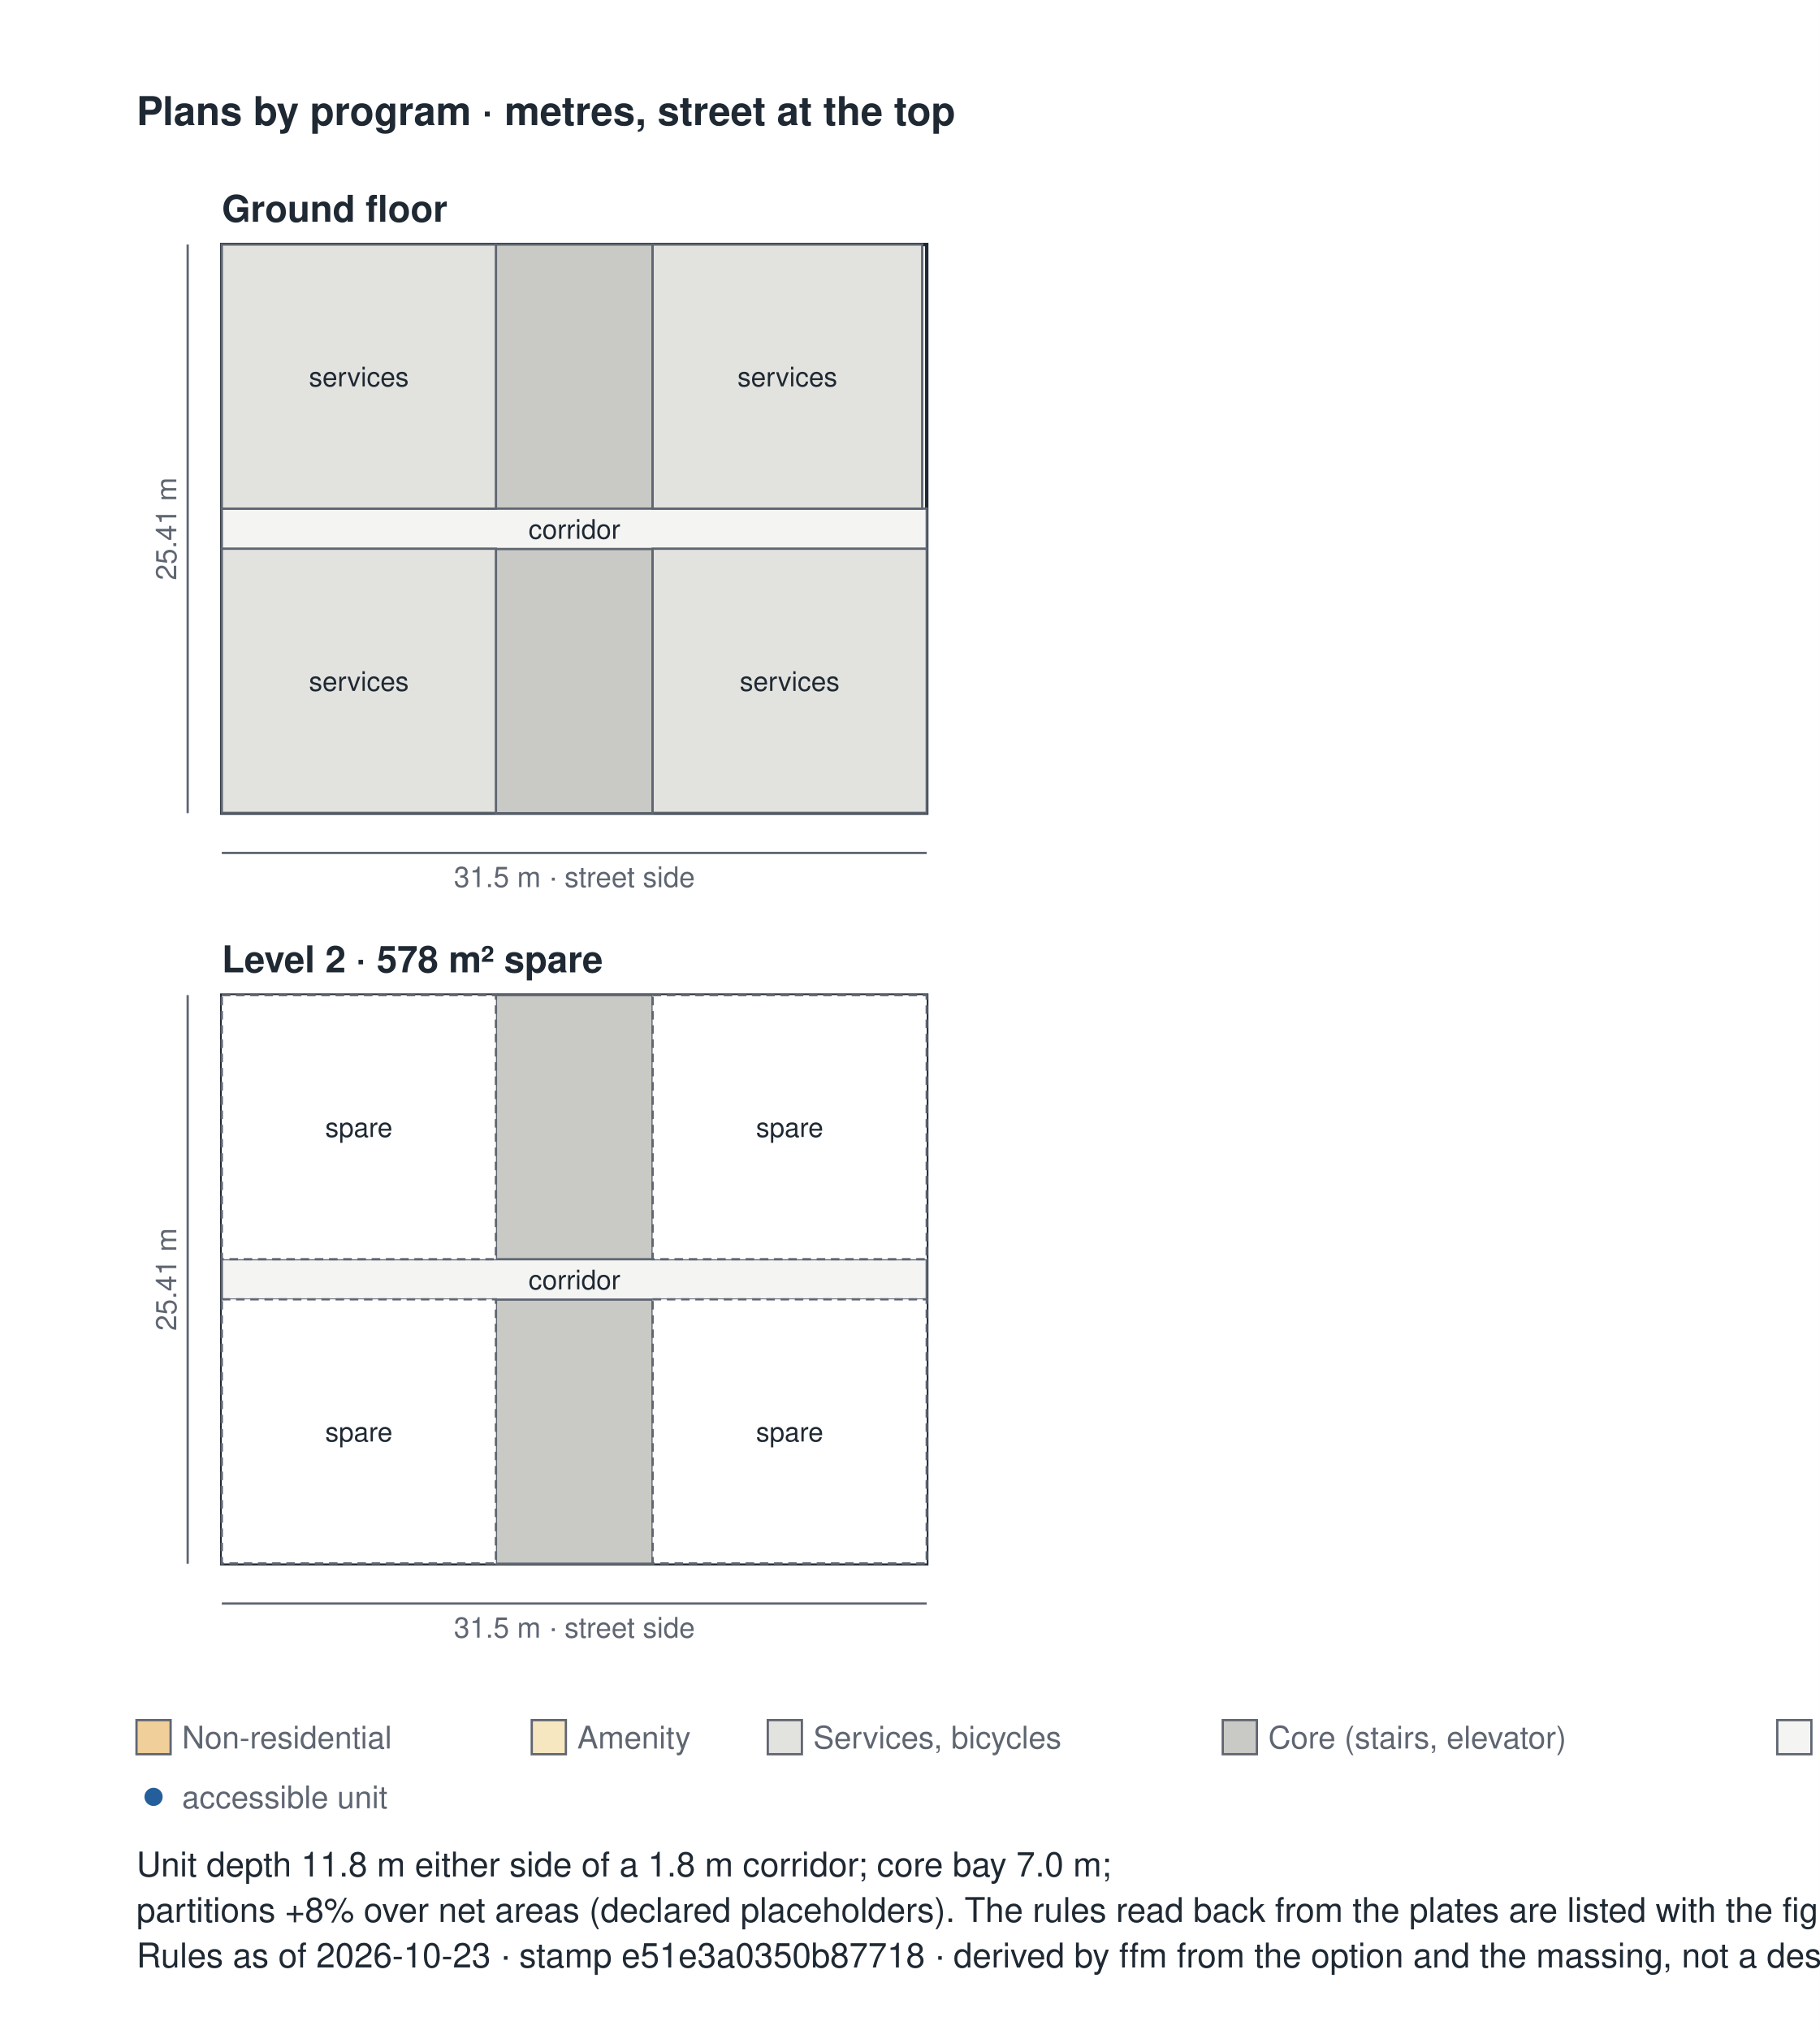
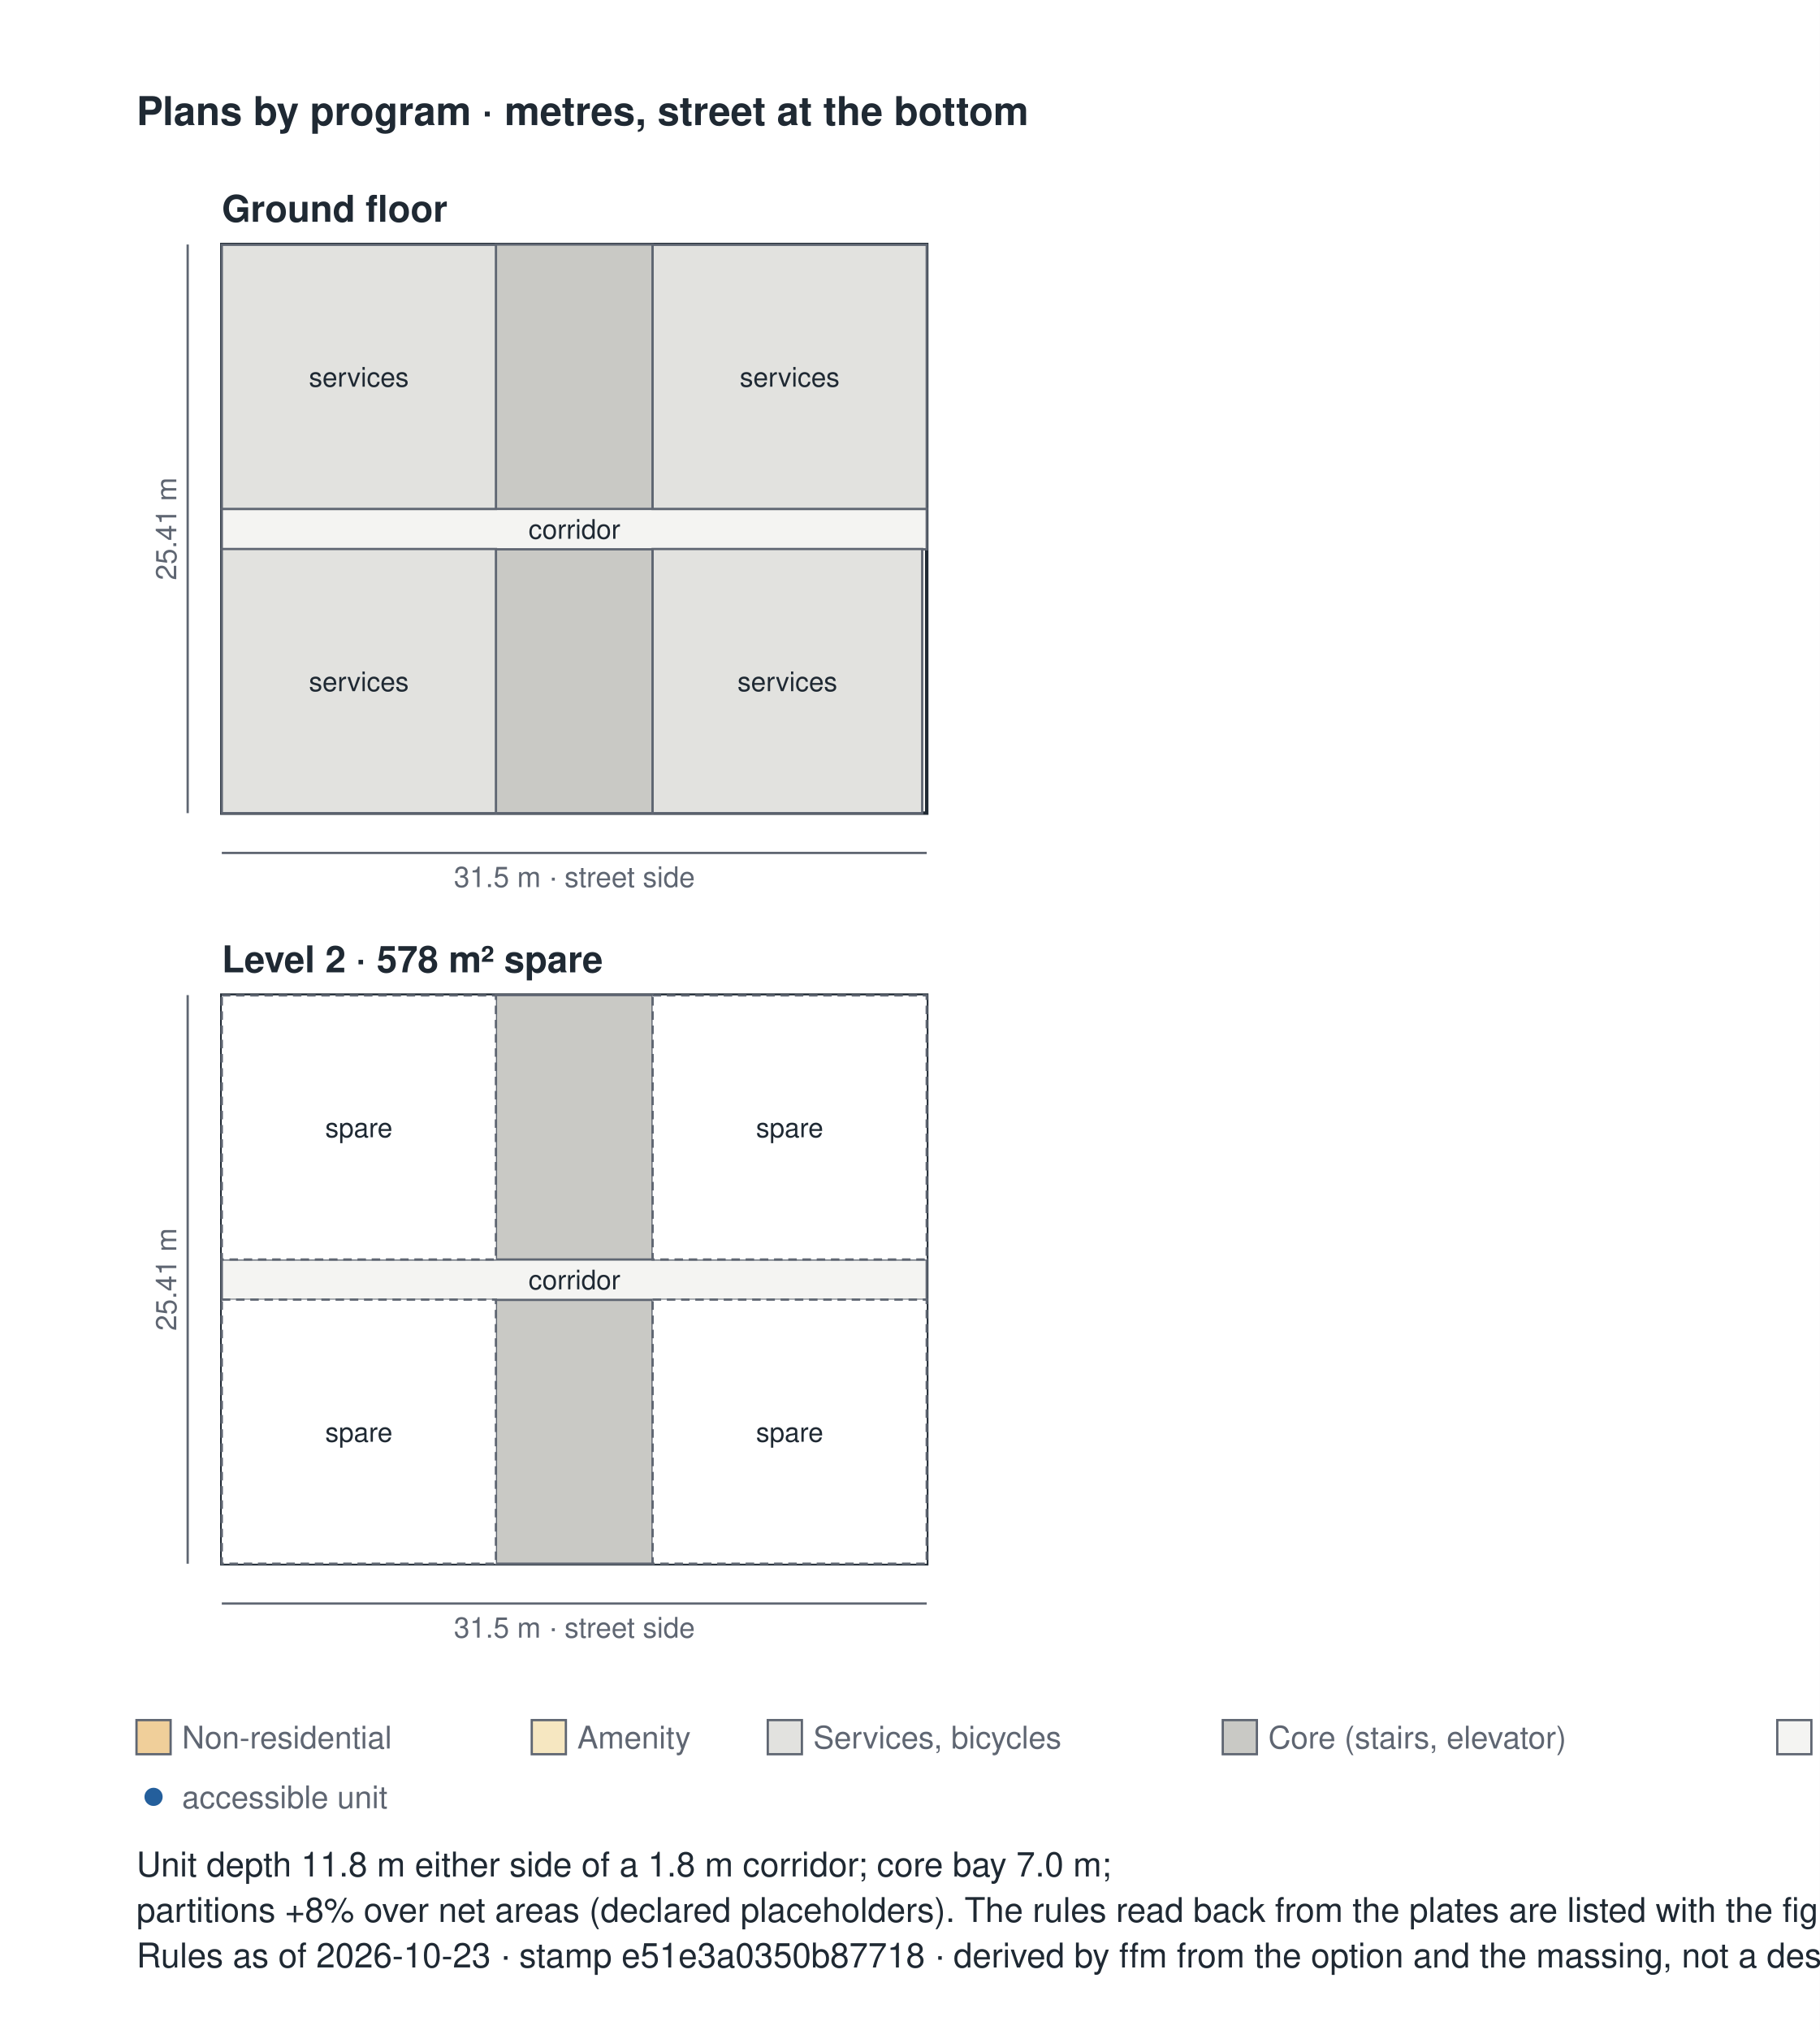
<svg xmlns="http://www.w3.org/2000/svg" width="640" height="714" viewBox="0 0 640 714" font-family="IBM Plex Sans, Helvetica, Arial, sans-serif" font-size="12" fill="#1f2933" role="img" aria-label="Floor plans by program">
  <rect width="100%" height="100%" fill="#ffffff" />
-   <text x="48" y="44" font-size="14" font-weight="600">Plans by program · metres, street at the top</text>
+   <text x="48" y="44" font-size="14" font-weight="600">Plans by program · metres, street at the bottom</text>
  <text x="78.0" y="78.0" font-size="13" font-weight="600">Ground floor</text>
  <rect x="78.0" y="86.0" width="247.9" height="200.0" fill="#f4f4f2" stroke="#1f2933" stroke-width="1.2" />
  <rect x="174.4" y="86.0" width="55.1" height="200.0" fill="#c9c9c5" stroke="#5f6672" stroke-width="0.8" />
  <text x="202.0" y="189.5" font-size="9.5" text-anchor="middle" fill="#1f2933">core</text>
-   <rect x="78.0" y="178.9" width="247.9" height="14.2" fill="#f4f4f2" stroke="#5f6672" stroke-width="0.8" />
+   <rect x="78.0" y="179.0" width="247.9" height="14.2" fill="#f4f4f2" stroke="#5f6672" stroke-width="0.8" />
  <text x="202.0" y="189.5" font-size="9.5" text-anchor="middle" fill="#1f2933">corridor</text>
-   <rect x="78.0" y="193.0" width="96.4" height="92.9" fill="#e2e2df" stroke="#5f6672" stroke-width="0.8" />
-   <text x="126.2" y="243.0" font-size="9.5" text-anchor="middle" fill="#1f2933">services</text>
-   <rect x="229.5" y="193.0" width="96.4" height="92.9" fill="#e2e2df" stroke="#5f6672" stroke-width="0.8" />
-   <text x="277.7" y="243.0" font-size="9.5" text-anchor="middle" fill="#1f2933">services</text>
-   <rect x="78.0" y="86.0" width="96.4" height="92.9" fill="#e2e2df" stroke="#5f6672" stroke-width="0.8" />
-   <text x="126.2" y="135.9" font-size="9.5" text-anchor="middle" fill="#1f2933">services</text>
-   <rect x="229.5" y="86.0" width="94.8" height="92.9" fill="#e2e2df" stroke="#5f6672" stroke-width="0.8" />
-   <text x="276.9" y="135.9" font-size="9.5" text-anchor="middle" fill="#1f2933">services</text>
+   <rect x="78.0" y="86.1" width="96.4" height="92.9" fill="#e2e2df" stroke="#5f6672" stroke-width="0.8" />
+   <text x="126.2" y="136.0" font-size="9.5" text-anchor="middle" fill="#1f2933">services</text>
+   <rect x="229.5" y="86.1" width="96.4" height="92.9" fill="#e2e2df" stroke="#5f6672" stroke-width="0.8" />
+   <text x="277.7" y="136.0" font-size="9.5" text-anchor="middle" fill="#1f2933">services</text>
+   <rect x="78.0" y="193.1" width="96.4" height="92.9" fill="#e2e2df" stroke="#5f6672" stroke-width="0.8" />
+   <text x="126.2" y="243.1" font-size="9.5" text-anchor="middle" fill="#1f2933">services</text>
+   <rect x="229.5" y="193.1" width="94.8" height="92.9" fill="#e2e2df" stroke="#5f6672" stroke-width="0.8" />
+   <text x="276.9" y="243.1" font-size="9.5" text-anchor="middle" fill="#1f2933">services</text>
  <line x1="78.0" y1="300.0" x2="325.9" y2="300.0" stroke="#5f6672" stroke-width="0.8" />
  <text x="202.0" y="312.0" font-size="10" text-anchor="middle" fill="#5f6672">31.5 m · street side</text>
  <line x1="66.0" y1="86.0" x2="66.0" y2="286.0" stroke="#5f6672" stroke-width="0.8" />
  <text x="62.0" y="186.0" font-size="10" text-anchor="middle" fill="#5f6672" transform="rotate(-90 62.0 186.0)">25.41 m</text>
  <text x="78.0" y="342.0" font-size="13" font-weight="600">Level 2 · 578 m² spare</text>
  <rect x="78.0" y="350.0" width="247.9" height="200.0" fill="#f4f4f2" stroke="#1f2933" stroke-width="1.2" />
  <rect x="174.4" y="350.0" width="55.1" height="200.0" fill="#c9c9c5" stroke="#5f6672" stroke-width="0.8" />
  <text x="202.0" y="453.5" font-size="9.5" text-anchor="middle" fill="#1f2933">core</text>
-   <rect x="78.0" y="442.9" width="247.9" height="14.2" fill="#f4f4f2" stroke="#5f6672" stroke-width="0.8" />
+   <rect x="78.0" y="443.0" width="247.9" height="14.2" fill="#f4f4f2" stroke="#5f6672" stroke-width="0.8" />
  <text x="202.0" y="453.5" font-size="9.5" text-anchor="middle" fill="#1f2933">corridor</text>
-   <rect x="78.0" y="350.0" width="96.4" height="92.9" fill="#ffffff" stroke="#5f6672" stroke-width="0.8" stroke-dasharray="3 2" />
-   <text x="126.2" y="399.9" font-size="9.5" text-anchor="middle" fill="#1f2933">spare</text>
-   <rect x="229.5" y="350.0" width="96.4" height="92.9" fill="#ffffff" stroke="#5f6672" stroke-width="0.8" stroke-dasharray="3 2" />
-   <text x="277.7" y="399.9" font-size="9.5" text-anchor="middle" fill="#1f2933">spare</text>
-   <rect x="78.0" y="457.0" width="96.4" height="92.9" fill="#ffffff" stroke="#5f6672" stroke-width="0.8" stroke-dasharray="3 2" />
-   <text x="126.2" y="507.0" font-size="9.5" text-anchor="middle" fill="#1f2933">spare</text>
-   <rect x="229.5" y="457.0" width="96.4" height="92.9" fill="#ffffff" stroke="#5f6672" stroke-width="0.8" stroke-dasharray="3 2" />
-   <text x="277.7" y="507.0" font-size="9.5" text-anchor="middle" fill="#1f2933">spare</text>
+   <rect x="78.0" y="457.1" width="96.4" height="92.9" fill="#ffffff" stroke="#5f6672" stroke-width="0.8" stroke-dasharray="3 2" />
+   <text x="126.2" y="507.1" font-size="9.5" text-anchor="middle" fill="#1f2933">spare</text>
+   <rect x="229.5" y="457.1" width="96.4" height="92.9" fill="#ffffff" stroke="#5f6672" stroke-width="0.8" stroke-dasharray="3 2" />
+   <text x="277.7" y="507.1" font-size="9.5" text-anchor="middle" fill="#1f2933">spare</text>
+   <rect x="78.0" y="350.1" width="96.4" height="92.9" fill="#ffffff" stroke="#5f6672" stroke-width="0.8" stroke-dasharray="3 2" />
+   <text x="126.2" y="400.0" font-size="9.5" text-anchor="middle" fill="#1f2933">spare</text>
+   <rect x="229.5" y="350.1" width="96.4" height="92.9" fill="#ffffff" stroke="#5f6672" stroke-width="0.8" stroke-dasharray="3 2" />
+   <text x="277.7" y="400.0" font-size="9.5" text-anchor="middle" fill="#1f2933">spare</text>
  <line x1="78.0" y1="564.0" x2="325.9" y2="564.0" stroke="#5f6672" stroke-width="0.8" />
  <text x="202.0" y="576.0" font-size="10" text-anchor="middle" fill="#5f6672">31.5 m · street side</text>
  <line x1="66.0" y1="350.0" x2="66.0" y2="550.0" stroke="#5f6672" stroke-width="0.8" />
  <text x="62.0" y="450.0" font-size="10" text-anchor="middle" fill="#5f6672" transform="rotate(-90 62.0 450.0)">25.41 m</text>
  <rect x="48.0" y="605.0" width="12" height="12" fill="#f0cf9a" stroke="#5f6672" stroke-width="0.8" />
  <text x="64.0" y="615.0" fill="#5f6672" font-size="11">Non-residential</text>
  <rect x="187.0" y="605.0" width="12" height="12" fill="#f6e7c1" stroke="#5f6672" stroke-width="0.8" />
  <text x="203.0" y="615.0" fill="#5f6672" font-size="11">Amenity</text>
  <rect x="270.0" y="605.0" width="12" height="12" fill="#e2e2df" stroke="#5f6672" stroke-width="0.8" />
  <text x="286.0" y="615.0" fill="#5f6672" font-size="11">Services, bicycles</text>
  <rect x="430.0" y="605.0" width="12" height="12" fill="#c9c9c5" stroke="#5f6672" stroke-width="0.8" />
  <text x="446.0" y="615.0" fill="#5f6672" font-size="11">Core (stairs, elevator)</text>
  <rect x="625.0" y="605.0" width="12" height="12" fill="#f4f4f2" stroke="#5f6672" stroke-width="0.8" />
  <text x="641.0" y="615.0" fill="#5f6672" font-size="11">Corridor</text>
  <rect x="715.0" y="605.0" width="12" height="12" fill="#6b9fd4" stroke="#5f6672" stroke-width="0.8" />
  <text x="731.0" y="615.0" fill="#5f6672" font-size="11">Three-bedroom+</text>
  <rect x="847.0" y="605.0" width="12" height="12" fill="#8fb8e3" stroke="#5f6672" stroke-width="0.8" />
  <text x="863.0" y="615.0" fill="#5f6672" font-size="11">Two-bedroom</text>
  <rect x="958.0" y="605.0" width="12" height="12" fill="#b9d4f0" stroke="#5f6672" stroke-width="0.8" />
  <text x="974.0" y="615.0" fill="#5f6672" font-size="11">One-bedroom</text>
  <rect x="1069.0" y="605.0" width="12" height="12" fill="#dbe9f8" stroke="#5f6672" stroke-width="0.8" />
  <text x="1085.0" y="615.0" fill="#5f6672" font-size="11">Studio</text>
  <rect x="1145.0" y="605.0" width="12" height="12" fill="#ffffff" stroke="#5f6672" stroke-width="0.8" />
  <text x="1161.0" y="615.0" fill="#5f6672" font-size="11">Spare</text>
  <circle cx="54" cy="632.0" r="3.2" fill="#245f9c" />
  <text x="64" y="636.0" font-size="11" fill="#5f6672">accessible unit</text>
  <text x="48.0" y="660.0" fill="#1f2933">Unit depth 11.8 m either side of a 1.8 m corridor; core bay 7.0 m;</text>
  <text x="48.0" y="676.0" fill="#1f2933">partitions +8% over net areas (declared placeholders). The rules read back from the plates are listed with the figure.</text>
  <text x="48.0" y="692.0" fill="#1f2933">Rules as of 2026-10-23 · stamp e51e3a0350b87718 · derived by ffm from the option and the massing, not a design</text>
</svg>
